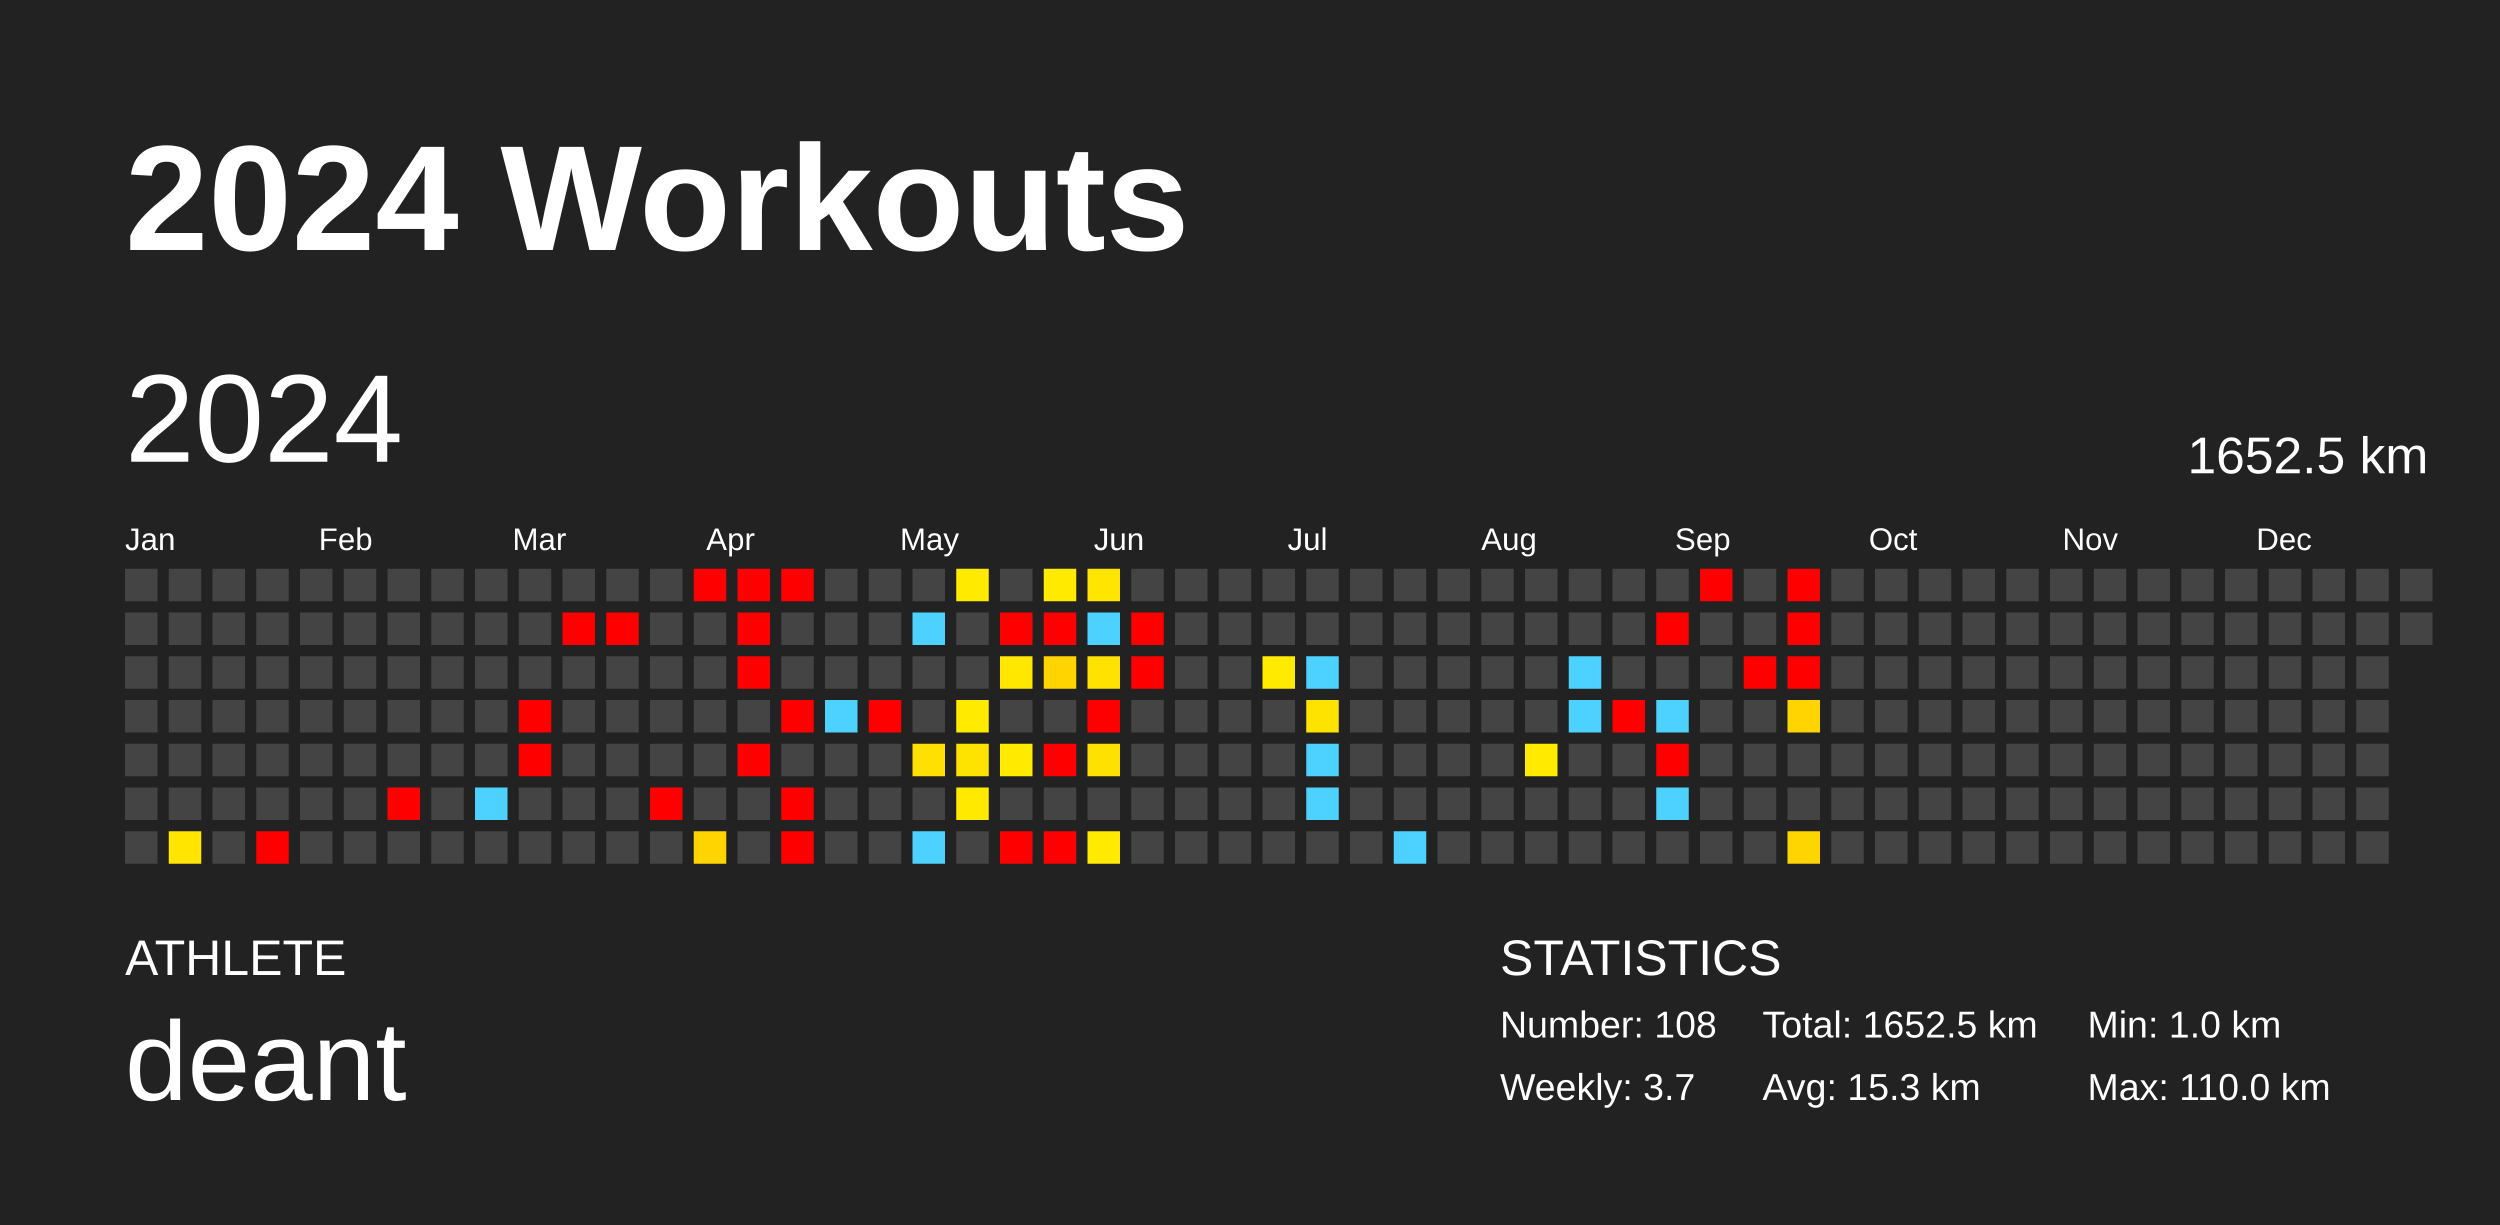
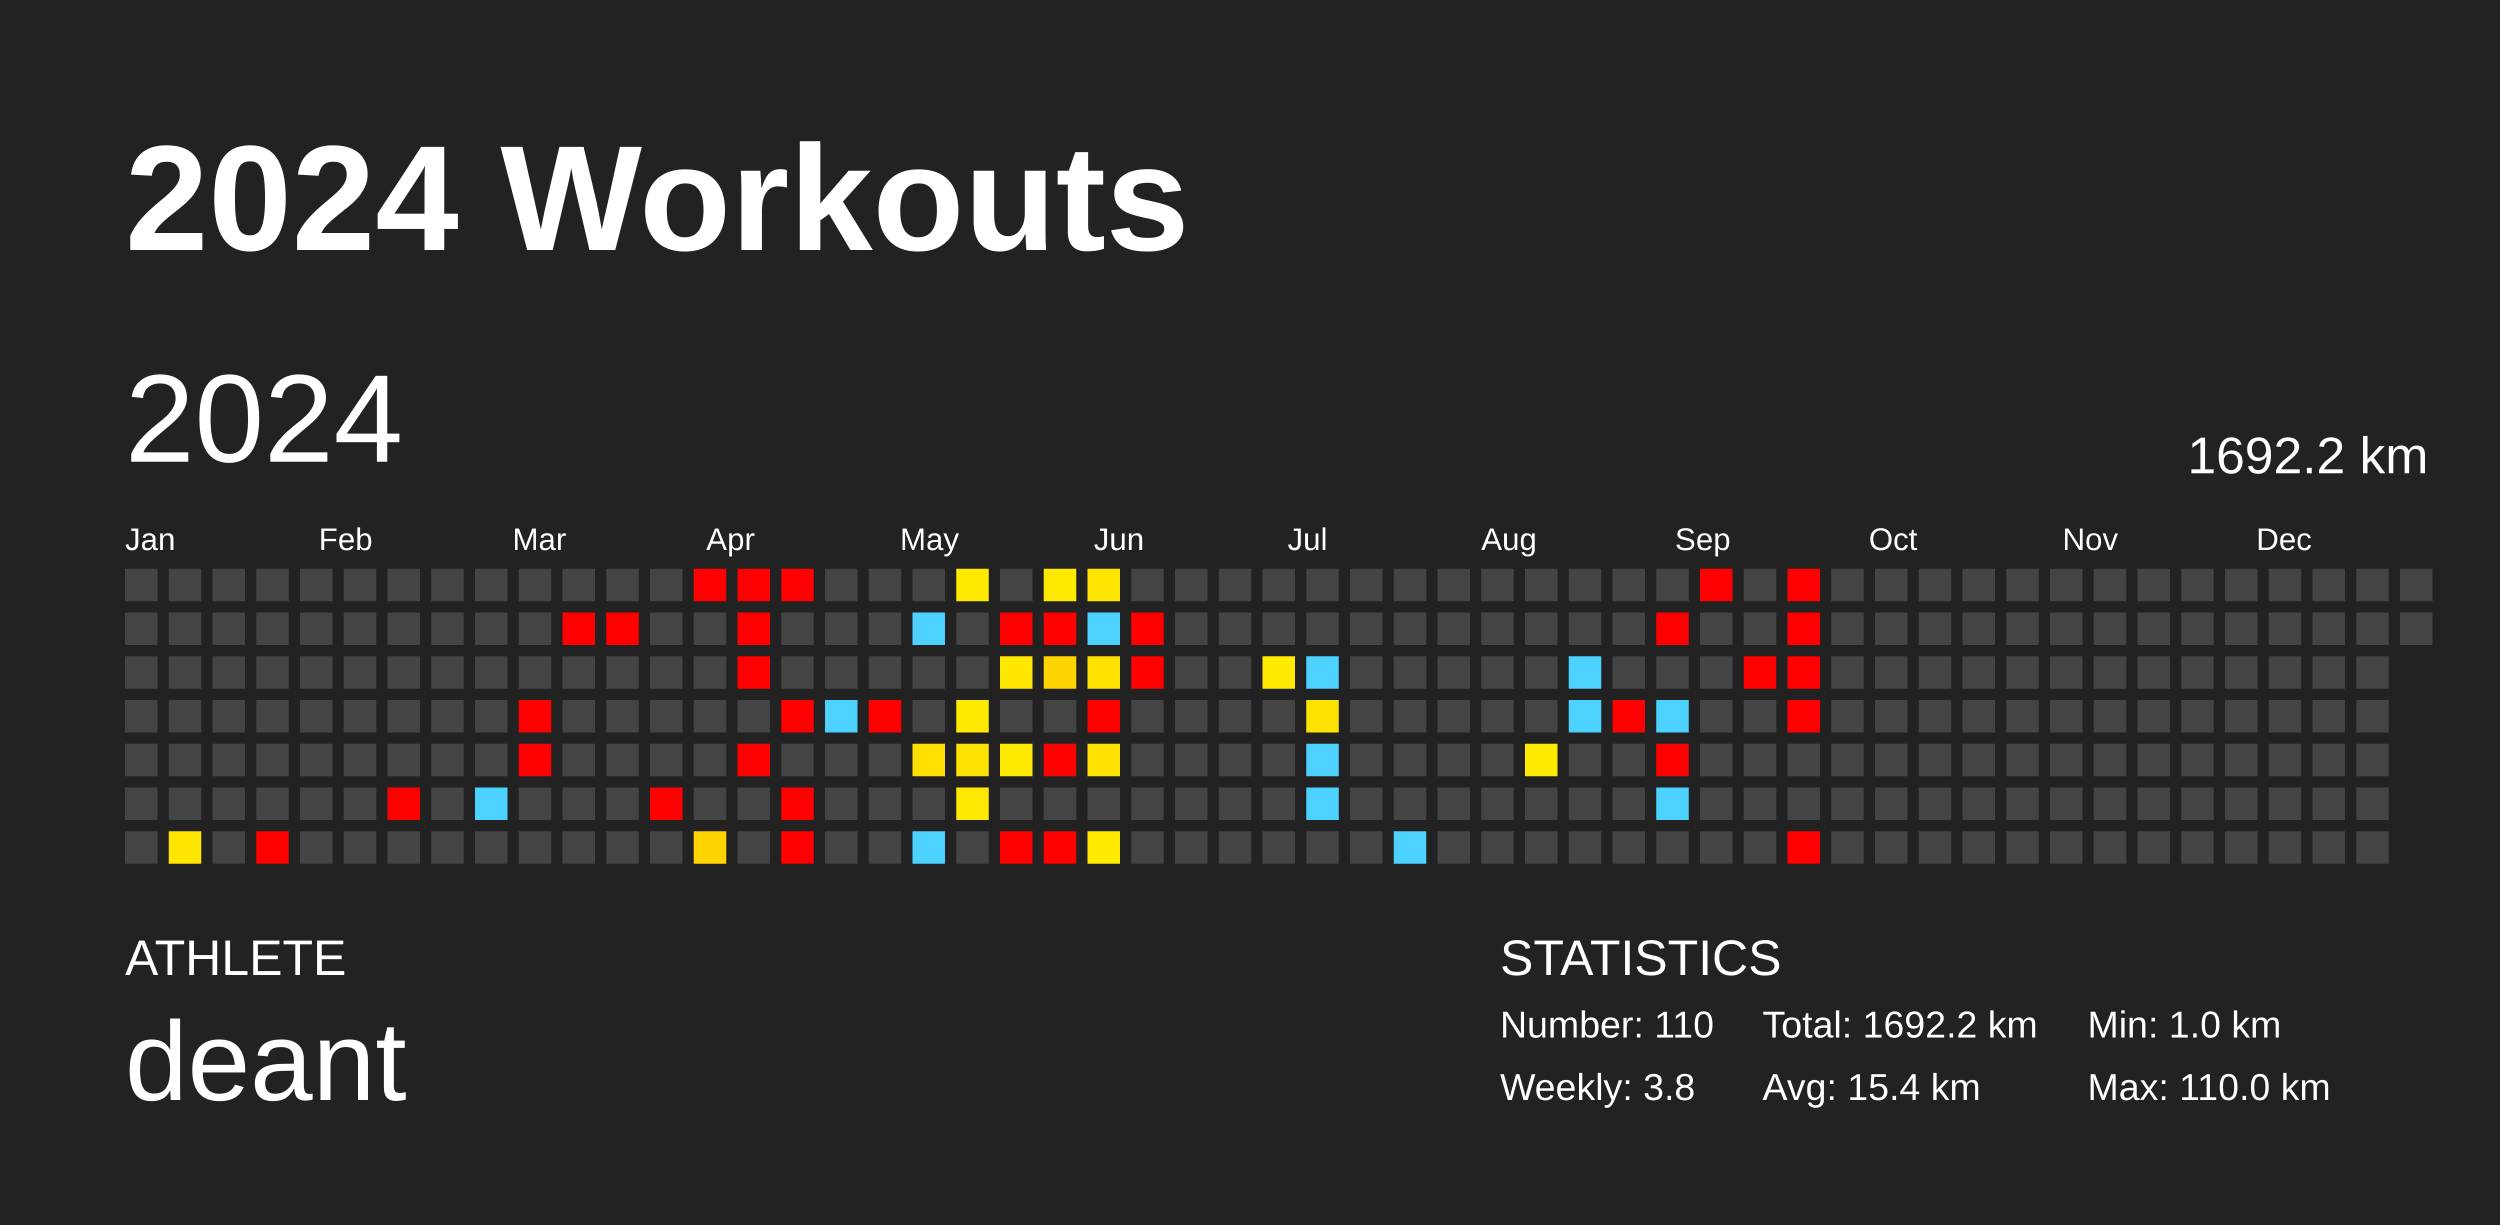
<svg xmlns="http://www.w3.org/2000/svg" baseProfile="full" height="98mm" version="1.1" viewBox="0,0,200,98" width="200mm">
  <defs />
  <rect fill="#222222" height="98" width="200" x="0" y="0" />
  <text fill="#FFFFFF" style="font-size:12px; font-family:Arial; font-weight:bold;" x="10" y="20">2024 Workouts</text>
  <text fill="#FFFFFF" style="font-size:4px; font-family:Arial" x="10" y="78">ATHLETE</text>
  <text fill="#FFFFFF" style="font-size:9px; font-family:Arial" x="10" y="88">deant</text>
  <text fill="#FFFFFF" style="font-size:4px; font-family:Arial" x="120" y="78">STATISTICS</text>
-   <text fill="#FFFFFF" style="font-size:3px; font-family:Arial" x="120" y="83">Number: 108</text>
-   <text fill="#FFFFFF" style="font-size:3px; font-family:Arial" x="120" y="88">Weekly: 3.7</text>
-   <text fill="#FFFFFF" style="font-size:3px; font-family:Arial" x="141" y="83">Total: 1652.5 km</text>
-   <text fill="#FFFFFF" style="font-size:3px; font-family:Arial" x="141" y="88">Avg: 15.3 km</text>
+   <text fill="#FFFFFF" style="font-size:3px; font-family:Arial" x="120" y="83">Number: 110</text>
+   <text fill="#FFFFFF" style="font-size:3px; font-family:Arial" x="120" y="88">Weekly: 3.8</text>
+   <text fill="#FFFFFF" style="font-size:3px; font-family:Arial" x="141" y="83">Total: 1692.2 km</text>
+   <text fill="#FFFFFF" style="font-size:3px; font-family:Arial" x="141" y="88">Avg: 15.4 km</text>
  <text fill="#FFFFFF" style="font-size:3px; font-family:Arial" x="167" y="83">Min: 1.0 km</text>
  <text fill="#FFFFFF" style="font-size:3px; font-family:Arial" x="167" y="88">Max: 110.0 km</text>
  <text dominant-baseline="hanging" fill="#FFFFFF" style="font-size:10.0px; font-family:Arial;" x="10" y="30">2024</text>
-   <text dominant-baseline="hanging" fill="#FFFFFF" style="font-size:4.125px; font-family:Arial;" x="175" y="35">1652.5 km</text>
+   <text dominant-baseline="hanging" fill="#FFFFFF" style="font-size:4.125px; font-family:Arial;" x="175" y="35">1692.2 km</text>
  <text fill="#FFFFFF" style="font-size:2.5px; font-family:Arial" x="10.0" y="44">Jan</text>
  <text fill="#FFFFFF" style="font-size:2.5px; font-family:Arial" x="25.5" y="44">Feb</text>
  <text fill="#FFFFFF" style="font-size:2.5px; font-family:Arial" x="41.0" y="44">Mar</text>
  <text fill="#FFFFFF" style="font-size:2.5px; font-family:Arial" x="56.5" y="44">Apr</text>
  <text fill="#FFFFFF" style="font-size:2.5px; font-family:Arial" x="72.0" y="44">May</text>
  <text fill="#FFFFFF" style="font-size:2.5px; font-family:Arial" x="87.5" y="44">Jun</text>
  <text fill="#FFFFFF" style="font-size:2.5px; font-family:Arial" x="103.0" y="44">Jul</text>
  <text fill="#FFFFFF" style="font-size:2.5px; font-family:Arial" x="118.5" y="44">Aug</text>
  <text fill="#FFFFFF" style="font-size:2.5px; font-family:Arial" x="134.0" y="44">Sep</text>
  <text fill="#FFFFFF" style="font-size:2.5px; font-family:Arial" x="149.5" y="44">Oct</text>
  <text fill="#FFFFFF" style="font-size:2.5px; font-family:Arial" x="165.0" y="44">Nov</text>
  <text fill="#FFFFFF" style="font-size:2.5px; font-family:Arial" x="180.5" y="44">Dec</text>
  <rect fill="#444444" height="2.6" width="2.6" x="10.0" y="45.5" />
  <rect fill="#444444" height="2.6" width="2.6" x="10.0" y="49.0" />
  <rect fill="#444444" height="2.6" width="2.6" x="10.0" y="52.5" />
  <rect fill="#444444" height="2.6" width="2.6" x="10.0" y="56.0" />
  <rect fill="#444444" height="2.6" width="2.6" x="10.0" y="59.5" />
  <rect fill="#444444" height="2.6" width="2.6" x="10.0" y="63.0" />
  <rect fill="#444444" height="2.6" width="2.6" x="10.0" y="66.5" />
  <rect fill="#444444" height="2.6" width="2.6" x="13.5" y="45.5" />
  <rect fill="#444444" height="2.6" width="2.6" x="13.5" y="49.0" />
  <rect fill="#444444" height="2.6" width="2.6" x="13.5" y="52.5" />
  <rect fill="#444444" height="2.6" width="2.6" x="13.5" y="56.0" />
  <rect fill="#444444" height="2.6" width="2.6" x="13.5" y="59.5" />
  <rect fill="#444444" height="2.6" width="2.6" x="13.5" y="63.0" />
  <rect fill="#ffe500" height="2.6" width="2.6" x="13.5" y="66.5" />
  <rect fill="#444444" height="2.6" width="2.6" x="17.0" y="45.5" />
  <rect fill="#444444" height="2.6" width="2.6" x="17.0" y="49.0" />
  <rect fill="#444444" height="2.6" width="2.6" x="17.0" y="52.5" />
  <rect fill="#444444" height="2.6" width="2.6" x="17.0" y="56.0" />
  <rect fill="#444444" height="2.6" width="2.6" x="17.0" y="59.5" />
  <rect fill="#444444" height="2.6" width="2.6" x="17.0" y="63.0" />
  <rect fill="#444444" height="2.6" width="2.6" x="17.0" y="66.5" />
  <rect fill="#444444" height="2.6" width="2.6" x="20.5" y="45.5" />
  <rect fill="#444444" height="2.6" width="2.6" x="20.5" y="49.0" />
  <rect fill="#444444" height="2.6" width="2.6" x="20.5" y="52.5" />
  <rect fill="#444444" height="2.6" width="2.6" x="20.5" y="56.0" />
  <rect fill="#444444" height="2.6" width="2.6" x="20.5" y="59.5" />
  <rect fill="#444444" height="2.6" width="2.6" x="20.5" y="63.0" />
  <rect fill="red" height="2.6" width="2.6" x="20.5" y="66.5" />
  <rect fill="#444444" height="2.6" width="2.6" x="24.0" y="45.5" />
  <rect fill="#444444" height="2.6" width="2.6" x="24.0" y="49.0" />
  <rect fill="#444444" height="2.6" width="2.6" x="24.0" y="52.5" />
  <rect fill="#444444" height="2.6" width="2.6" x="24.0" y="56.0" />
  <rect fill="#444444" height="2.6" width="2.6" x="24.0" y="59.5" />
  <rect fill="#444444" height="2.6" width="2.6" x="24.0" y="63.0" />
  <rect fill="#444444" height="2.6" width="2.6" x="24.0" y="66.5" />
  <rect fill="#444444" height="2.6" width="2.6" x="27.5" y="45.5" />
  <rect fill="#444444" height="2.6" width="2.6" x="27.5" y="49.0" />
  <rect fill="#444444" height="2.6" width="2.6" x="27.5" y="52.5" />
  <rect fill="#444444" height="2.6" width="2.6" x="27.5" y="56.0" />
  <rect fill="#444444" height="2.6" width="2.6" x="27.5" y="59.5" />
  <rect fill="#444444" height="2.6" width="2.6" x="27.5" y="63.0" />
  <rect fill="#444444" height="2.6" width="2.6" x="27.5" y="66.5" />
  <rect fill="#444444" height="2.6" width="2.6" x="31.0" y="45.5" />
  <rect fill="#444444" height="2.6" width="2.6" x="31.0" y="49.0" />
  <rect fill="#444444" height="2.6" width="2.6" x="31.0" y="52.5" />
  <rect fill="#444444" height="2.6" width="2.6" x="31.0" y="56.0" />
  <rect fill="#444444" height="2.6" width="2.6" x="31.0" y="59.5" />
  <rect fill="red" height="2.6" width="2.6" x="31.0" y="63.0" />
  <rect fill="#444444" height="2.6" width="2.6" x="31.0" y="66.5" />
  <rect fill="#444444" height="2.6" width="2.6" x="34.5" y="45.5" />
  <rect fill="#444444" height="2.6" width="2.6" x="34.5" y="49.0" />
  <rect fill="#444444" height="2.6" width="2.6" x="34.5" y="52.5" />
  <rect fill="#444444" height="2.6" width="2.6" x="34.5" y="56.0" />
  <rect fill="#444444" height="2.6" width="2.6" x="34.5" y="59.5" />
  <rect fill="#444444" height="2.6" width="2.6" x="34.5" y="63.0" />
  <rect fill="#444444" height="2.6" width="2.6" x="34.5" y="66.5" />
  <rect fill="#444444" height="2.6" width="2.6" x="38.0" y="45.5" />
  <rect fill="#444444" height="2.6" width="2.6" x="38.0" y="49.0" />
  <rect fill="#444444" height="2.6" width="2.6" x="38.0" y="52.5" />
  <rect fill="#444444" height="2.6" width="2.6" x="38.0" y="56.0" />
  <rect fill="#444444" height="2.6" width="2.6" x="38.0" y="59.5" />
  <rect fill="#4dd2ff" height="2.6" width="2.6" x="38.0" y="63.0" />
  <rect fill="#444444" height="2.6" width="2.6" x="38.0" y="66.5" />
  <rect fill="#444444" height="2.6" width="2.6" x="41.5" y="45.5" />
  <rect fill="#444444" height="2.6" width="2.6" x="41.5" y="49.0" />
  <rect fill="#444444" height="2.6" width="2.6" x="41.5" y="52.5" />
  <rect fill="red" height="2.6" width="2.6" x="41.5" y="56.0" />
  <rect fill="red" height="2.6" width="2.6" x="41.5" y="59.5" />
  <rect fill="#444444" height="2.6" width="2.6" x="41.5" y="63.0" />
  <rect fill="#444444" height="2.6" width="2.6" x="41.5" y="66.5" />
  <rect fill="#444444" height="2.6" width="2.6" x="45.0" y="45.5" />
  <rect fill="red" height="2.6" width="2.6" x="45.0" y="49.0" />
  <rect fill="#444444" height="2.6" width="2.6" x="45.0" y="52.5" />
  <rect fill="#444444" height="2.6" width="2.6" x="45.0" y="56.0" />
  <rect fill="#444444" height="2.6" width="2.6" x="45.0" y="59.5" />
  <rect fill="#444444" height="2.6" width="2.6" x="45.0" y="63.0" />
  <rect fill="#444444" height="2.6" width="2.6" x="45.0" y="66.5" />
  <rect fill="#444444" height="2.6" width="2.6" x="48.5" y="45.5" />
  <rect fill="red" height="2.6" width="2.6" x="48.5" y="49.0" />
  <rect fill="#444444" height="2.6" width="2.6" x="48.5" y="52.5" />
  <rect fill="#444444" height="2.6" width="2.6" x="48.5" y="56.0" />
  <rect fill="#444444" height="2.6" width="2.6" x="48.5" y="59.5" />
  <rect fill="#444444" height="2.6" width="2.6" x="48.5" y="63.0" />
  <rect fill="#444444" height="2.6" width="2.6" x="48.5" y="66.5" />
  <rect fill="#444444" height="2.6" width="2.6" x="52.0" y="45.5" />
  <rect fill="#444444" height="2.6" width="2.6" x="52.0" y="49.0" />
  <rect fill="#444444" height="2.6" width="2.6" x="52.0" y="52.5" />
  <rect fill="#444444" height="2.6" width="2.6" x="52.0" y="56.0" />
  <rect fill="#444444" height="2.6" width="2.6" x="52.0" y="59.5" />
  <rect fill="red" height="2.6" width="2.6" x="52.0" y="63.0" />
  <rect fill="#444444" height="2.6" width="2.6" x="52.0" y="66.5" />
  <rect fill="red" height="2.6" width="2.6" x="55.5" y="45.5" />
  <rect fill="#444444" height="2.6" width="2.6" x="55.5" y="49.0" />
  <rect fill="#444444" height="2.6" width="2.6" x="55.5" y="52.5" />
  <rect fill="#444444" height="2.6" width="2.6" x="55.5" y="56.0" />
  <rect fill="#444444" height="2.6" width="2.6" x="55.5" y="59.5" />
  <rect fill="#444444" height="2.6" width="2.6" x="55.5" y="63.0" />
  <rect fill="#ffd400" height="2.6" width="2.6" x="55.5" y="66.5" />
  <rect fill="red" height="2.6" width="2.6" x="59.0" y="45.5" />
  <rect fill="red" height="2.6" width="2.6" x="59.0" y="49.0" />
  <rect fill="red" height="2.6" width="2.6" x="59.0" y="52.5" />
  <rect fill="#444444" height="2.6" width="2.6" x="59.0" y="56.0" />
  <rect fill="red" height="2.6" width="2.6" x="59.0" y="59.5" />
  <rect fill="#444444" height="2.6" width="2.6" x="59.0" y="63.0" />
  <rect fill="#444444" height="2.6" width="2.6" x="59.0" y="66.5" />
  <rect fill="red" height="2.6" width="2.6" x="62.5" y="45.5" />
  <rect fill="#444444" height="2.6" width="2.6" x="62.5" y="49.0" />
  <rect fill="#444444" height="2.6" width="2.6" x="62.5" y="52.5" />
  <rect fill="red" height="2.6" width="2.6" x="62.5" y="56.0" />
  <rect fill="#444444" height="2.6" width="2.6" x="62.5" y="59.5" />
  <rect fill="red" height="2.6" width="2.6" x="62.5" y="63.0" />
  <rect fill="red" height="2.6" width="2.6" x="62.5" y="66.5" />
  <rect fill="#444444" height="2.6" width="2.6" x="66.0" y="45.5" />
  <rect fill="#444444" height="2.6" width="2.6" x="66.0" y="49.0" />
  <rect fill="#444444" height="2.6" width="2.6" x="66.0" y="52.5" />
  <rect fill="#4dd2ff" height="2.6" width="2.6" x="66.0" y="56.0" />
  <rect fill="#444444" height="2.6" width="2.6" x="66.0" y="59.5" />
  <rect fill="#444444" height="2.6" width="2.6" x="66.0" y="63.0" />
  <rect fill="#444444" height="2.6" width="2.6" x="66.0" y="66.5" />
  <rect fill="#444444" height="2.6" width="2.6" x="69.5" y="45.5" />
  <rect fill="#444444" height="2.6" width="2.6" x="69.5" y="49.0" />
  <rect fill="#444444" height="2.6" width="2.6" x="69.5" y="52.5" />
  <rect fill="red" height="2.6" width="2.6" x="69.5" y="56.0" />
  <rect fill="#444444" height="2.6" width="2.6" x="69.5" y="59.5" />
  <rect fill="#444444" height="2.6" width="2.6" x="69.5" y="63.0" />
  <rect fill="#444444" height="2.6" width="2.6" x="69.5" y="66.5" />
  <rect fill="#444444" height="2.6" width="2.6" x="73.0" y="45.5" />
  <rect fill="#4dd2ff" height="2.6" width="2.6" x="73.0" y="49.0" />
  <rect fill="#444444" height="2.6" width="2.6" x="73.0" y="52.5" />
  <rect fill="#444444" height="2.6" width="2.6" x="73.0" y="56.0" />
  <rect fill="#ffe000" height="2.6" width="2.6" x="73.0" y="59.5" />
  <rect fill="#444444" height="2.6" width="2.6" x="73.0" y="63.0" />
  <rect fill="#4dd2ff" height="2.6" width="2.6" x="73.0" y="66.5" />
  <rect fill="#ffea00" height="2.6" width="2.6" x="76.5" y="45.5" />
  <rect fill="#444444" height="2.6" width="2.6" x="76.5" y="49.0" />
  <rect fill="#444444" height="2.6" width="2.6" x="76.5" y="52.5" />
  <rect fill="#ffea00" height="2.6" width="2.6" x="76.5" y="56.0" />
  <rect fill="#ffe300" height="2.6" width="2.6" x="76.5" y="59.5" />
  <rect fill="#ffe900" height="2.6" width="2.6" x="76.5" y="63.0" />
  <rect fill="#444444" height="2.6" width="2.6" x="76.5" y="66.5" />
  <rect fill="#444444" height="2.6" width="2.6" x="80.0" y="45.5" />
  <rect fill="red" height="2.6" width="2.6" x="80.0" y="49.0" />
  <rect fill="#ffe700" height="2.6" width="2.6" x="80.0" y="52.5" />
  <rect fill="#444444" height="2.6" width="2.6" x="80.0" y="56.0" />
  <rect fill="#ffea00" height="2.6" width="2.6" x="80.0" y="59.5" />
  <rect fill="#444444" height="2.6" width="2.6" x="80.0" y="63.0" />
  <rect fill="red" height="2.6" width="2.6" x="80.0" y="66.5" />
  <rect fill="#ffea00" height="2.6" width="2.6" x="83.5" y="45.5" />
  <rect fill="red" height="2.6" width="2.6" x="83.5" y="49.0" />
  <rect fill="#ffd400" height="2.6" width="2.6" x="83.5" y="52.5" />
  <rect fill="#444444" height="2.6" width="2.6" x="83.5" y="56.0" />
  <rect fill="red" height="2.6" width="2.6" x="83.5" y="59.5" />
  <rect fill="#444444" height="2.6" width="2.6" x="83.5" y="63.0" />
  <rect fill="red" height="2.6" width="2.6" x="83.5" y="66.5" />
  <rect fill="#ffe500" height="2.6" width="2.6" x="87.0" y="45.5" />
  <rect fill="#4dd2ff" height="2.6" width="2.6" x="87.0" y="49.0" />
  <rect fill="#ffe200" height="2.6" width="2.6" x="87.0" y="52.5" />
  <rect fill="red" height="2.6" width="2.6" x="87.0" y="56.0" />
  <rect fill="#ffe100" height="2.6" width="2.6" x="87.0" y="59.5" />
  <rect fill="#444444" height="2.6" width="2.6" x="87.0" y="63.0" />
  <rect fill="#ffea00" height="2.6" width="2.6" x="87.0" y="66.5" />
  <rect fill="#444444" height="2.6" width="2.6" x="90.5" y="45.5" />
  <rect fill="red" height="2.6" width="2.6" x="90.5" y="49.0" />
  <rect fill="red" height="2.6" width="2.6" x="90.5" y="52.5" />
  <rect fill="#444444" height="2.6" width="2.6" x="90.5" y="56.0" />
  <rect fill="#444444" height="2.6" width="2.6" x="90.5" y="59.5" />
  <rect fill="#444444" height="2.6" width="2.6" x="90.5" y="63.0" />
  <rect fill="#444444" height="2.6" width="2.6" x="90.5" y="66.5" />
  <rect fill="#444444" height="2.6" width="2.6" x="94.0" y="45.5" />
  <rect fill="#444444" height="2.6" width="2.6" x="94.0" y="49.0" />
  <rect fill="#444444" height="2.6" width="2.6" x="94.0" y="52.5" />
  <rect fill="#444444" height="2.6" width="2.6" x="94.0" y="56.0" />
  <rect fill="#444444" height="2.6" width="2.6" x="94.0" y="59.5" />
  <rect fill="#444444" height="2.6" width="2.6" x="94.0" y="63.0" />
  <rect fill="#444444" height="2.6" width="2.6" x="94.0" y="66.5" />
  <rect fill="#444444" height="2.6" width="2.6" x="97.5" y="45.5" />
  <rect fill="#444444" height="2.6" width="2.6" x="97.5" y="49.0" />
  <rect fill="#444444" height="2.6" width="2.6" x="97.5" y="52.5" />
  <rect fill="#444444" height="2.6" width="2.6" x="97.5" y="56.0" />
  <rect fill="#444444" height="2.6" width="2.6" x="97.5" y="59.5" />
  <rect fill="#444444" height="2.6" width="2.6" x="97.5" y="63.0" />
  <rect fill="#444444" height="2.6" width="2.6" x="97.5" y="66.5" />
  <rect fill="#444444" height="2.6" width="2.6" x="101.0" y="45.5" />
  <rect fill="#444444" height="2.6" width="2.6" x="101.0" y="49.0" />
  <rect fill="#ffea00" height="2.6" width="2.6" x="101.0" y="52.5" />
  <rect fill="#444444" height="2.6" width="2.6" x="101.0" y="56.0" />
  <rect fill="#444444" height="2.6" width="2.6" x="101.0" y="59.5" />
  <rect fill="#444444" height="2.6" width="2.6" x="101.0" y="63.0" />
  <rect fill="#444444" height="2.6" width="2.6" x="101.0" y="66.5" />
  <rect fill="#444444" height="2.6" width="2.6" x="104.5" y="45.5" />
  <rect fill="#444444" height="2.6" width="2.6" x="104.5" y="49.0" />
  <rect fill="#4dd2ff" height="2.6" width="2.6" x="104.5" y="52.5" />
  <rect fill="#ffe300" height="2.6" width="2.6" x="104.5" y="56.0" />
  <rect fill="#4dd2ff" height="2.6" width="2.6" x="104.5" y="59.5" />
  <rect fill="#4dd2ff" height="2.6" width="2.6" x="104.5" y="63.0" />
  <rect fill="#444444" height="2.6" width="2.6" x="104.5" y="66.5" />
  <rect fill="#444444" height="2.6" width="2.6" x="108.0" y="45.5" />
  <rect fill="#444444" height="2.6" width="2.6" x="108.0" y="49.0" />
  <rect fill="#444444" height="2.6" width="2.6" x="108.0" y="52.5" />
  <rect fill="#444444" height="2.6" width="2.6" x="108.0" y="56.0" />
  <rect fill="#444444" height="2.6" width="2.6" x="108.0" y="59.5" />
  <rect fill="#444444" height="2.6" width="2.6" x="108.0" y="63.0" />
  <rect fill="#444444" height="2.6" width="2.6" x="108.0" y="66.5" />
  <rect fill="#444444" height="2.6" width="2.6" x="111.5" y="45.5" />
  <rect fill="#444444" height="2.6" width="2.6" x="111.5" y="49.0" />
  <rect fill="#444444" height="2.6" width="2.6" x="111.5" y="52.5" />
  <rect fill="#444444" height="2.6" width="2.6" x="111.5" y="56.0" />
  <rect fill="#444444" height="2.6" width="2.6" x="111.5" y="59.5" />
  <rect fill="#444444" height="2.6" width="2.6" x="111.5" y="63.0" />
  <rect fill="#4dd2ff" height="2.6" width="2.6" x="111.5" y="66.5" />
  <rect fill="#444444" height="2.6" width="2.6" x="115.0" y="45.5" />
  <rect fill="#444444" height="2.6" width="2.6" x="115.0" y="49.0" />
  <rect fill="#444444" height="2.6" width="2.6" x="115.0" y="52.5" />
  <rect fill="#444444" height="2.6" width="2.6" x="115.0" y="56.0" />
  <rect fill="#444444" height="2.6" width="2.6" x="115.0" y="59.5" />
  <rect fill="#444444" height="2.6" width="2.6" x="115.0" y="63.0" />
  <rect fill="#444444" height="2.6" width="2.6" x="115.0" y="66.5" />
  <rect fill="#444444" height="2.6" width="2.6" x="118.5" y="45.5" />
  <rect fill="#444444" height="2.6" width="2.6" x="118.5" y="49.0" />
  <rect fill="#444444" height="2.6" width="2.6" x="118.5" y="52.5" />
  <rect fill="#444444" height="2.6" width="2.6" x="118.5" y="56.0" />
  <rect fill="#444444" height="2.6" width="2.6" x="118.5" y="59.5" />
  <rect fill="#444444" height="2.6" width="2.6" x="118.5" y="63.0" />
  <rect fill="#444444" height="2.6" width="2.6" x="118.5" y="66.5" />
  <rect fill="#444444" height="2.6" width="2.6" x="122.0" y="45.5" />
  <rect fill="#444444" height="2.6" width="2.6" x="122.0" y="49.0" />
  <rect fill="#444444" height="2.6" width="2.6" x="122.0" y="52.5" />
  <rect fill="#444444" height="2.6" width="2.6" x="122.0" y="56.0" />
  <rect fill="#ffea00" height="2.6" width="2.6" x="122.0" y="59.5" />
  <rect fill="#444444" height="2.6" width="2.6" x="122.0" y="63.0" />
  <rect fill="#444444" height="2.6" width="2.6" x="122.0" y="66.5" />
  <rect fill="#444444" height="2.6" width="2.6" x="125.5" y="45.5" />
  <rect fill="#444444" height="2.6" width="2.6" x="125.5" y="49.0" />
  <rect fill="#4dd2ff" height="2.6" width="2.6" x="125.5" y="52.5" />
  <rect fill="#4dd2ff" height="2.6" width="2.6" x="125.5" y="56.0" />
  <rect fill="#444444" height="2.6" width="2.6" x="125.5" y="59.5" />
  <rect fill="#444444" height="2.6" width="2.6" x="125.5" y="63.0" />
  <rect fill="#444444" height="2.6" width="2.6" x="125.5" y="66.5" />
  <rect fill="#444444" height="2.6" width="2.6" x="129.0" y="45.5" />
  <rect fill="#444444" height="2.6" width="2.6" x="129.0" y="49.0" />
  <rect fill="#444444" height="2.6" width="2.6" x="129.0" y="52.5" />
  <rect fill="red" height="2.6" width="2.6" x="129.0" y="56.0" />
  <rect fill="#444444" height="2.6" width="2.6" x="129.0" y="59.5" />
  <rect fill="#444444" height="2.6" width="2.6" x="129.0" y="63.0" />
  <rect fill="#444444" height="2.6" width="2.6" x="129.0" y="66.5" />
  <rect fill="#444444" height="2.6" width="2.6" x="132.5" y="45.5" />
  <rect fill="red" height="2.6" width="2.6" x="132.5" y="49.0" />
  <rect fill="#444444" height="2.6" width="2.6" x="132.5" y="52.5" />
  <rect fill="#4dd2ff" height="2.6" width="2.6" x="132.5" y="56.0" />
  <rect fill="red" height="2.6" width="2.6" x="132.5" y="59.5" />
  <rect fill="#4dd2ff" height="2.6" width="2.6" x="132.5" y="63.0" />
  <rect fill="#444444" height="2.6" width="2.6" x="132.5" y="66.5" />
  <rect fill="red" height="2.6" width="2.6" x="136.0" y="45.5" />
  <rect fill="#444444" height="2.6" width="2.6" x="136.0" y="49.0" />
  <rect fill="#444444" height="2.6" width="2.6" x="136.0" y="52.5" />
  <rect fill="#444444" height="2.6" width="2.6" x="136.0" y="56.0" />
  <rect fill="#444444" height="2.6" width="2.6" x="136.0" y="59.5" />
  <rect fill="#444444" height="2.6" width="2.6" x="136.0" y="63.0" />
  <rect fill="#444444" height="2.6" width="2.6" x="136.0" y="66.5" />
  <rect fill="#444444" height="2.6" width="2.6" x="139.5" y="45.5" />
  <rect fill="#444444" height="2.6" width="2.6" x="139.5" y="49.0" />
  <rect fill="red" height="2.6" width="2.6" x="139.5" y="52.5" />
  <rect fill="#444444" height="2.6" width="2.6" x="139.5" y="56.0" />
  <rect fill="#444444" height="2.6" width="2.6" x="139.5" y="59.5" />
  <rect fill="#444444" height="2.6" width="2.6" x="139.5" y="63.0" />
  <rect fill="#444444" height="2.6" width="2.6" x="139.5" y="66.5" />
  <rect fill="red" height="2.6" width="2.6" x="143.0" y="45.5" />
  <rect fill="red" height="2.6" width="2.6" x="143.0" y="49.0" />
  <rect fill="red" height="2.6" width="2.6" x="143.0" y="52.5" />
-   <rect fill="#ffd400" height="2.6" width="2.6" x="143.0" y="56.0" />
+   <rect fill="red" height="2.6" width="2.6" x="143.0" y="56.0" />
  <rect fill="#444444" height="2.6" width="2.6" x="143.0" y="59.5" />
  <rect fill="#444444" height="2.6" width="2.6" x="143.0" y="63.0" />
-   <rect fill="#ffd500" height="2.6" width="2.6" x="143.0" y="66.5" />
+   <rect fill="red" height="2.6" width="2.6" x="143.0" y="66.5" />
  <rect fill="#444444" height="2.6" width="2.6" x="146.5" y="45.5" />
  <rect fill="#444444" height="2.6" width="2.6" x="146.5" y="49.0" />
  <rect fill="#444444" height="2.6" width="2.6" x="146.5" y="52.5" />
  <rect fill="#444444" height="2.6" width="2.6" x="146.5" y="56.0" />
  <rect fill="#444444" height="2.6" width="2.6" x="146.5" y="59.5" />
  <rect fill="#444444" height="2.6" width="2.6" x="146.5" y="63.0" />
  <rect fill="#444444" height="2.6" width="2.6" x="146.5" y="66.5" />
  <rect fill="#444444" height="2.6" width="2.6" x="150.0" y="45.5" />
  <rect fill="#444444" height="2.6" width="2.6" x="150.0" y="49.0" />
  <rect fill="#444444" height="2.6" width="2.6" x="150.0" y="52.5" />
  <rect fill="#444444" height="2.6" width="2.6" x="150.0" y="56.0" />
  <rect fill="#444444" height="2.6" width="2.6" x="150.0" y="59.5" />
  <rect fill="#444444" height="2.6" width="2.6" x="150.0" y="63.0" />
  <rect fill="#444444" height="2.6" width="2.6" x="150.0" y="66.5" />
  <rect fill="#444444" height="2.6" width="2.6" x="153.5" y="45.5" />
  <rect fill="#444444" height="2.6" width="2.6" x="153.5" y="49.0" />
  <rect fill="#444444" height="2.6" width="2.6" x="153.5" y="52.5" />
  <rect fill="#444444" height="2.6" width="2.6" x="153.5" y="56.0" />
  <rect fill="#444444" height="2.6" width="2.6" x="153.5" y="59.5" />
  <rect fill="#444444" height="2.6" width="2.6" x="153.5" y="63.0" />
  <rect fill="#444444" height="2.6" width="2.6" x="153.5" y="66.5" />
  <rect fill="#444444" height="2.6" width="2.6" x="157.0" y="45.5" />
  <rect fill="#444444" height="2.6" width="2.6" x="157.0" y="49.0" />
  <rect fill="#444444" height="2.6" width="2.6" x="157.0" y="52.5" />
  <rect fill="#444444" height="2.6" width="2.6" x="157.0" y="56.0" />
  <rect fill="#444444" height="2.6" width="2.6" x="157.0" y="59.5" />
  <rect fill="#444444" height="2.6" width="2.6" x="157.0" y="63.0" />
  <rect fill="#444444" height="2.6" width="2.6" x="157.0" y="66.5" />
  <rect fill="#444444" height="2.6" width="2.6" x="160.5" y="45.5" />
  <rect fill="#444444" height="2.6" width="2.6" x="160.5" y="49.0" />
  <rect fill="#444444" height="2.6" width="2.6" x="160.5" y="52.5" />
  <rect fill="#444444" height="2.6" width="2.6" x="160.5" y="56.0" />
  <rect fill="#444444" height="2.6" width="2.6" x="160.5" y="59.5" />
  <rect fill="#444444" height="2.6" width="2.6" x="160.5" y="63.0" />
  <rect fill="#444444" height="2.6" width="2.6" x="160.5" y="66.5" />
  <rect fill="#444444" height="2.6" width="2.6" x="164.0" y="45.5" />
  <rect fill="#444444" height="2.6" width="2.6" x="164.0" y="49.0" />
  <rect fill="#444444" height="2.6" width="2.6" x="164.0" y="52.5" />
  <rect fill="#444444" height="2.6" width="2.6" x="164.0" y="56.0" />
  <rect fill="#444444" height="2.6" width="2.6" x="164.0" y="59.5" />
  <rect fill="#444444" height="2.6" width="2.6" x="164.0" y="63.0" />
  <rect fill="#444444" height="2.6" width="2.6" x="164.0" y="66.5" />
  <rect fill="#444444" height="2.6" width="2.6" x="167.5" y="45.5" />
  <rect fill="#444444" height="2.6" width="2.6" x="167.5" y="49.0" />
  <rect fill="#444444" height="2.6" width="2.6" x="167.5" y="52.5" />
  <rect fill="#444444" height="2.6" width="2.6" x="167.5" y="56.0" />
  <rect fill="#444444" height="2.6" width="2.6" x="167.5" y="59.5" />
  <rect fill="#444444" height="2.6" width="2.6" x="167.5" y="63.0" />
  <rect fill="#444444" height="2.6" width="2.6" x="167.5" y="66.5" />
  <rect fill="#444444" height="2.6" width="2.6" x="171.0" y="45.5" />
  <rect fill="#444444" height="2.6" width="2.6" x="171.0" y="49.0" />
  <rect fill="#444444" height="2.6" width="2.6" x="171.0" y="52.5" />
  <rect fill="#444444" height="2.6" width="2.6" x="171.0" y="56.0" />
  <rect fill="#444444" height="2.6" width="2.6" x="171.0" y="59.5" />
  <rect fill="#444444" height="2.6" width="2.6" x="171.0" y="63.0" />
  <rect fill="#444444" height="2.6" width="2.6" x="171.0" y="66.5" />
  <rect fill="#444444" height="2.6" width="2.6" x="174.5" y="45.5" />
  <rect fill="#444444" height="2.6" width="2.6" x="174.5" y="49.0" />
  <rect fill="#444444" height="2.6" width="2.6" x="174.5" y="52.5" />
  <rect fill="#444444" height="2.6" width="2.6" x="174.5" y="56.0" />
  <rect fill="#444444" height="2.6" width="2.6" x="174.5" y="59.5" />
  <rect fill="#444444" height="2.6" width="2.6" x="174.5" y="63.0" />
  <rect fill="#444444" height="2.6" width="2.6" x="174.5" y="66.5" />
  <rect fill="#444444" height="2.6" width="2.6" x="178.0" y="45.5" />
  <rect fill="#444444" height="2.6" width="2.6" x="178.0" y="49.0" />
  <rect fill="#444444" height="2.6" width="2.6" x="178.0" y="52.5" />
  <rect fill="#444444" height="2.6" width="2.6" x="178.0" y="56.0" />
  <rect fill="#444444" height="2.6" width="2.6" x="178.0" y="59.5" />
  <rect fill="#444444" height="2.6" width="2.6" x="178.0" y="63.0" />
  <rect fill="#444444" height="2.6" width="2.6" x="178.0" y="66.5" />
  <rect fill="#444444" height="2.6" width="2.6" x="181.5" y="45.5" />
  <rect fill="#444444" height="2.6" width="2.6" x="181.5" y="49.0" />
  <rect fill="#444444" height="2.6" width="2.6" x="181.5" y="52.5" />
  <rect fill="#444444" height="2.6" width="2.6" x="181.5" y="56.0" />
  <rect fill="#444444" height="2.6" width="2.6" x="181.5" y="59.5" />
  <rect fill="#444444" height="2.6" width="2.6" x="181.5" y="63.0" />
  <rect fill="#444444" height="2.6" width="2.6" x="181.5" y="66.5" />
  <rect fill="#444444" height="2.6" width="2.6" x="185.0" y="45.5" />
  <rect fill="#444444" height="2.6" width="2.6" x="185.0" y="49.0" />
  <rect fill="#444444" height="2.6" width="2.6" x="185.0" y="52.5" />
  <rect fill="#444444" height="2.6" width="2.6" x="185.0" y="56.0" />
  <rect fill="#444444" height="2.6" width="2.6" x="185.0" y="59.5" />
  <rect fill="#444444" height="2.6" width="2.6" x="185.0" y="63.0" />
  <rect fill="#444444" height="2.6" width="2.6" x="185.0" y="66.5" />
  <rect fill="#444444" height="2.6" width="2.6" x="188.5" y="45.5" />
  <rect fill="#444444" height="2.6" width="2.6" x="188.5" y="49.0" />
  <rect fill="#444444" height="2.6" width="2.6" x="188.5" y="52.5" />
  <rect fill="#444444" height="2.6" width="2.6" x="188.5" y="56.0" />
  <rect fill="#444444" height="2.6" width="2.6" x="188.5" y="59.5" />
  <rect fill="#444444" height="2.6" width="2.6" x="188.5" y="63.0" />
  <rect fill="#444444" height="2.6" width="2.6" x="188.5" y="66.5" />
  <rect fill="#444444" height="2.6" width="2.6" x="192.0" y="45.5" />
  <rect fill="#444444" height="2.6" width="2.6" x="192.0" y="49.0" />
</svg>
